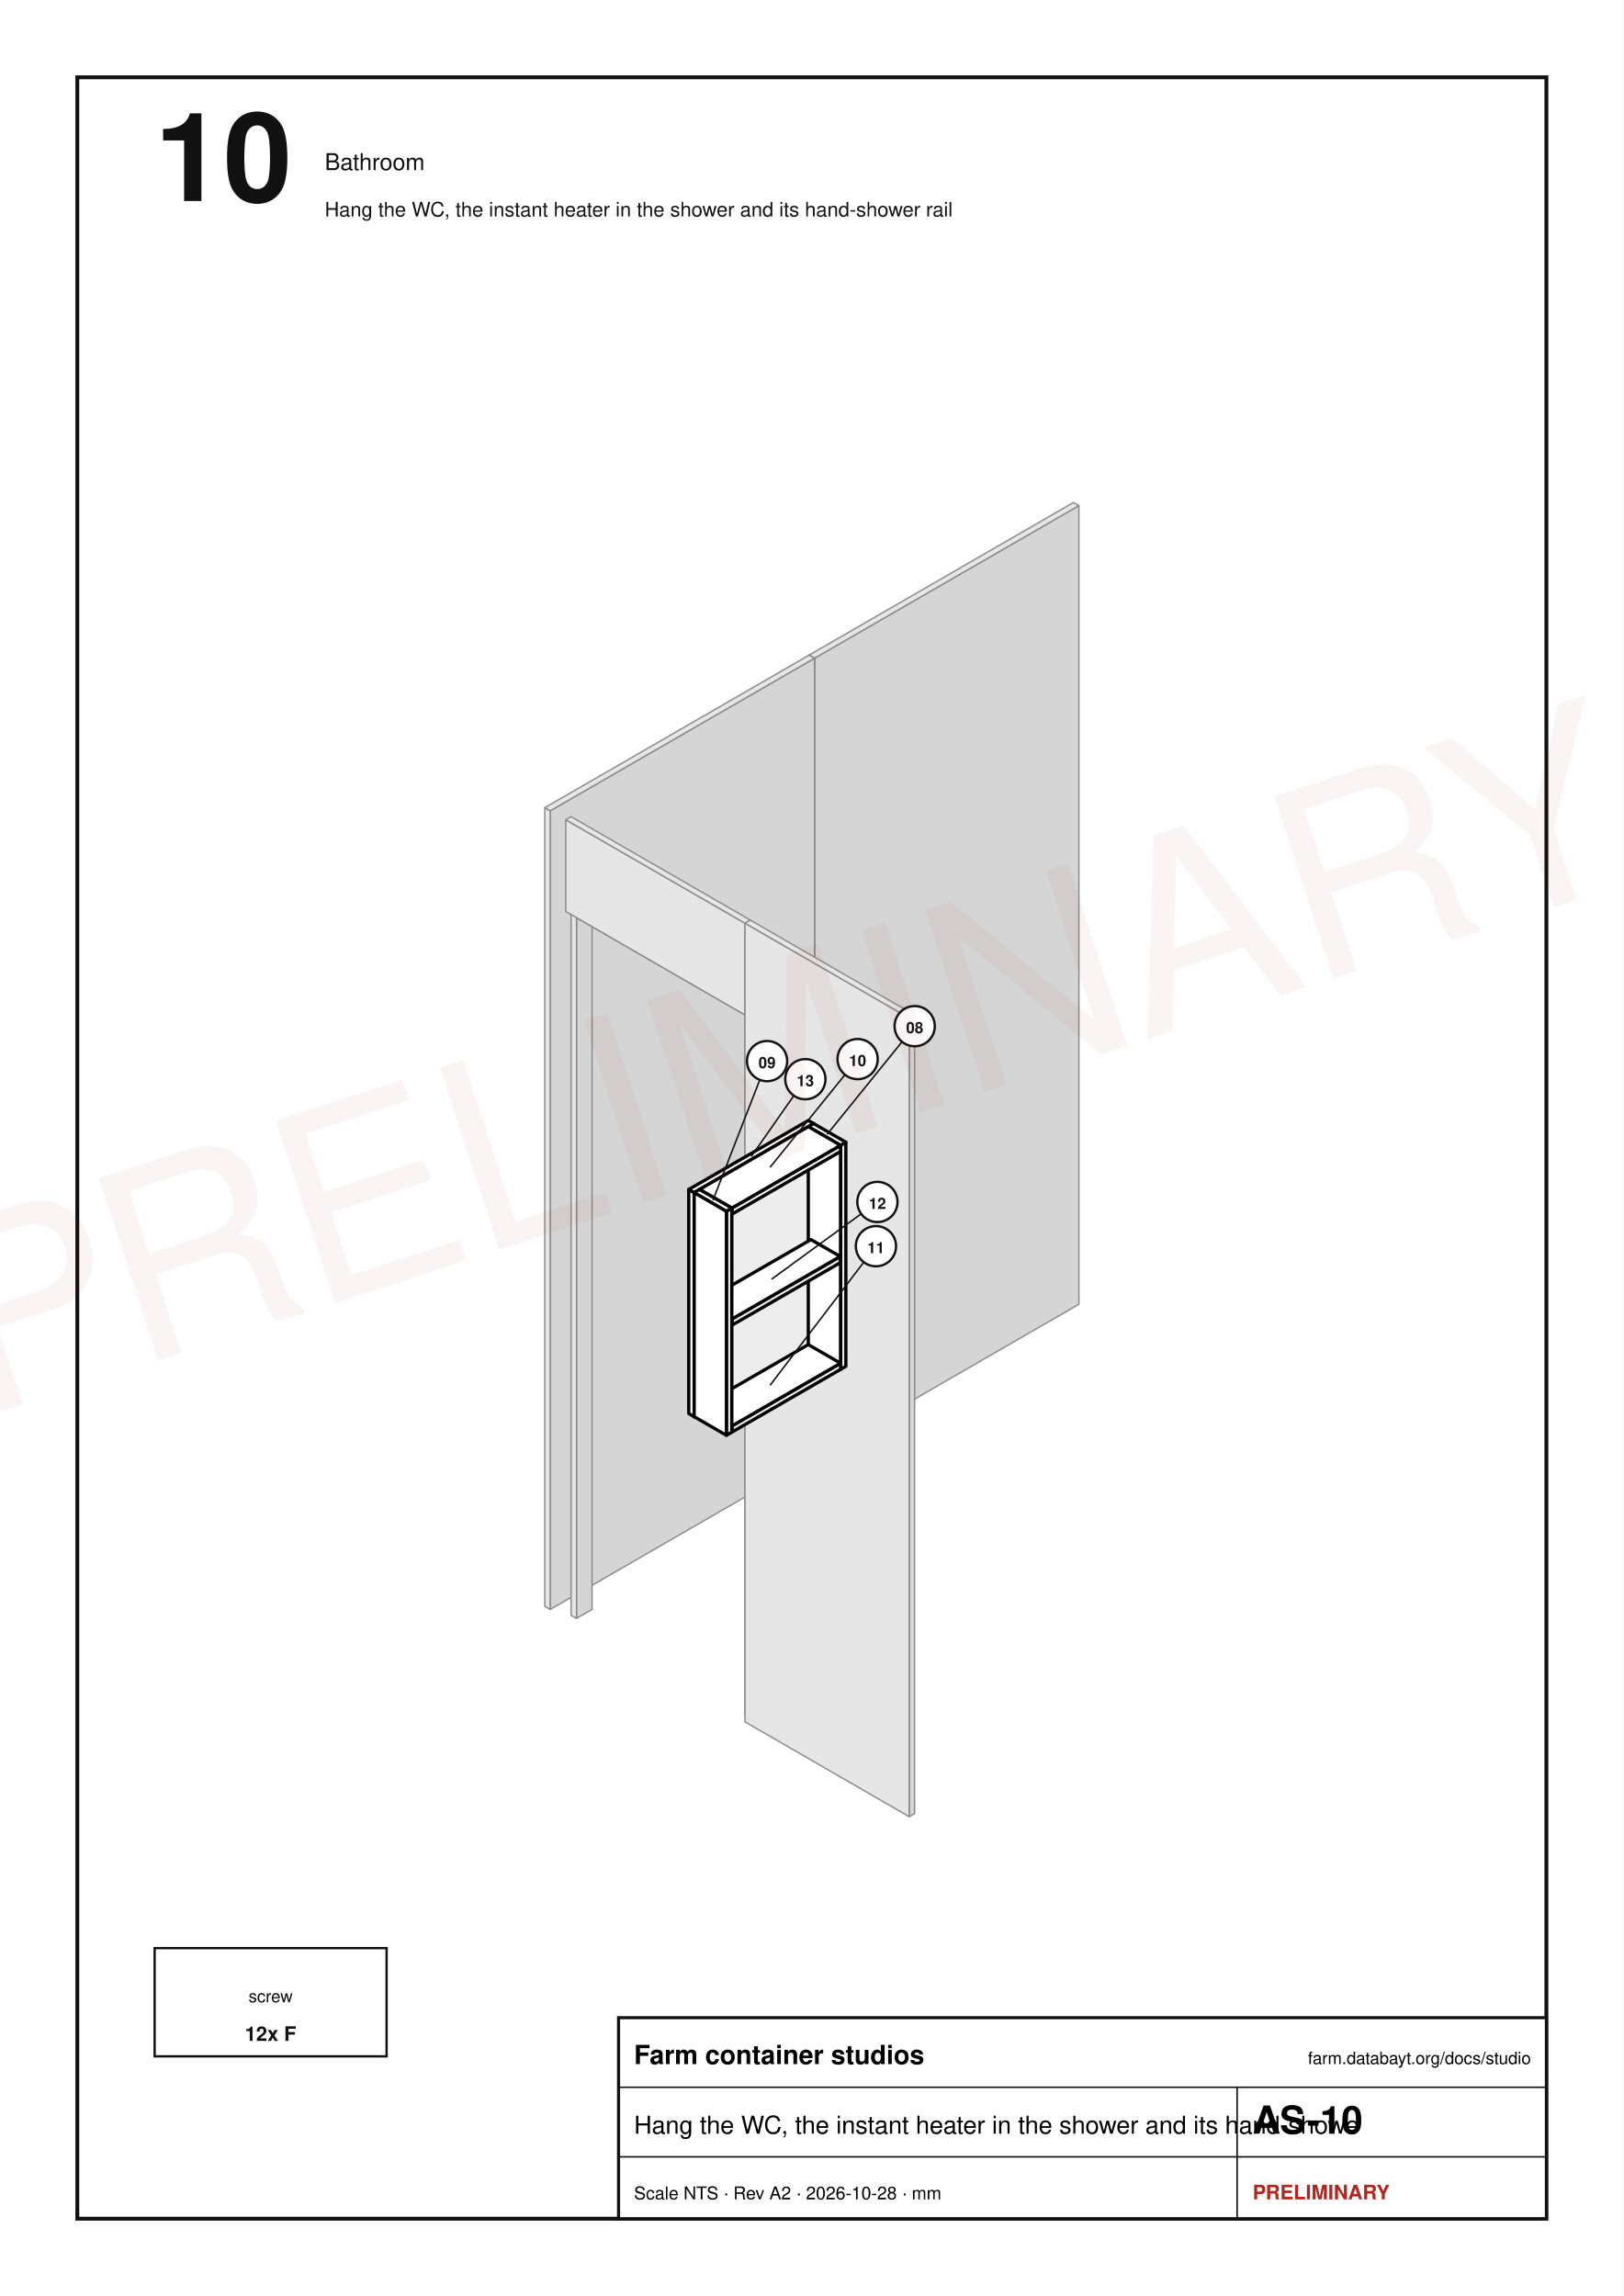
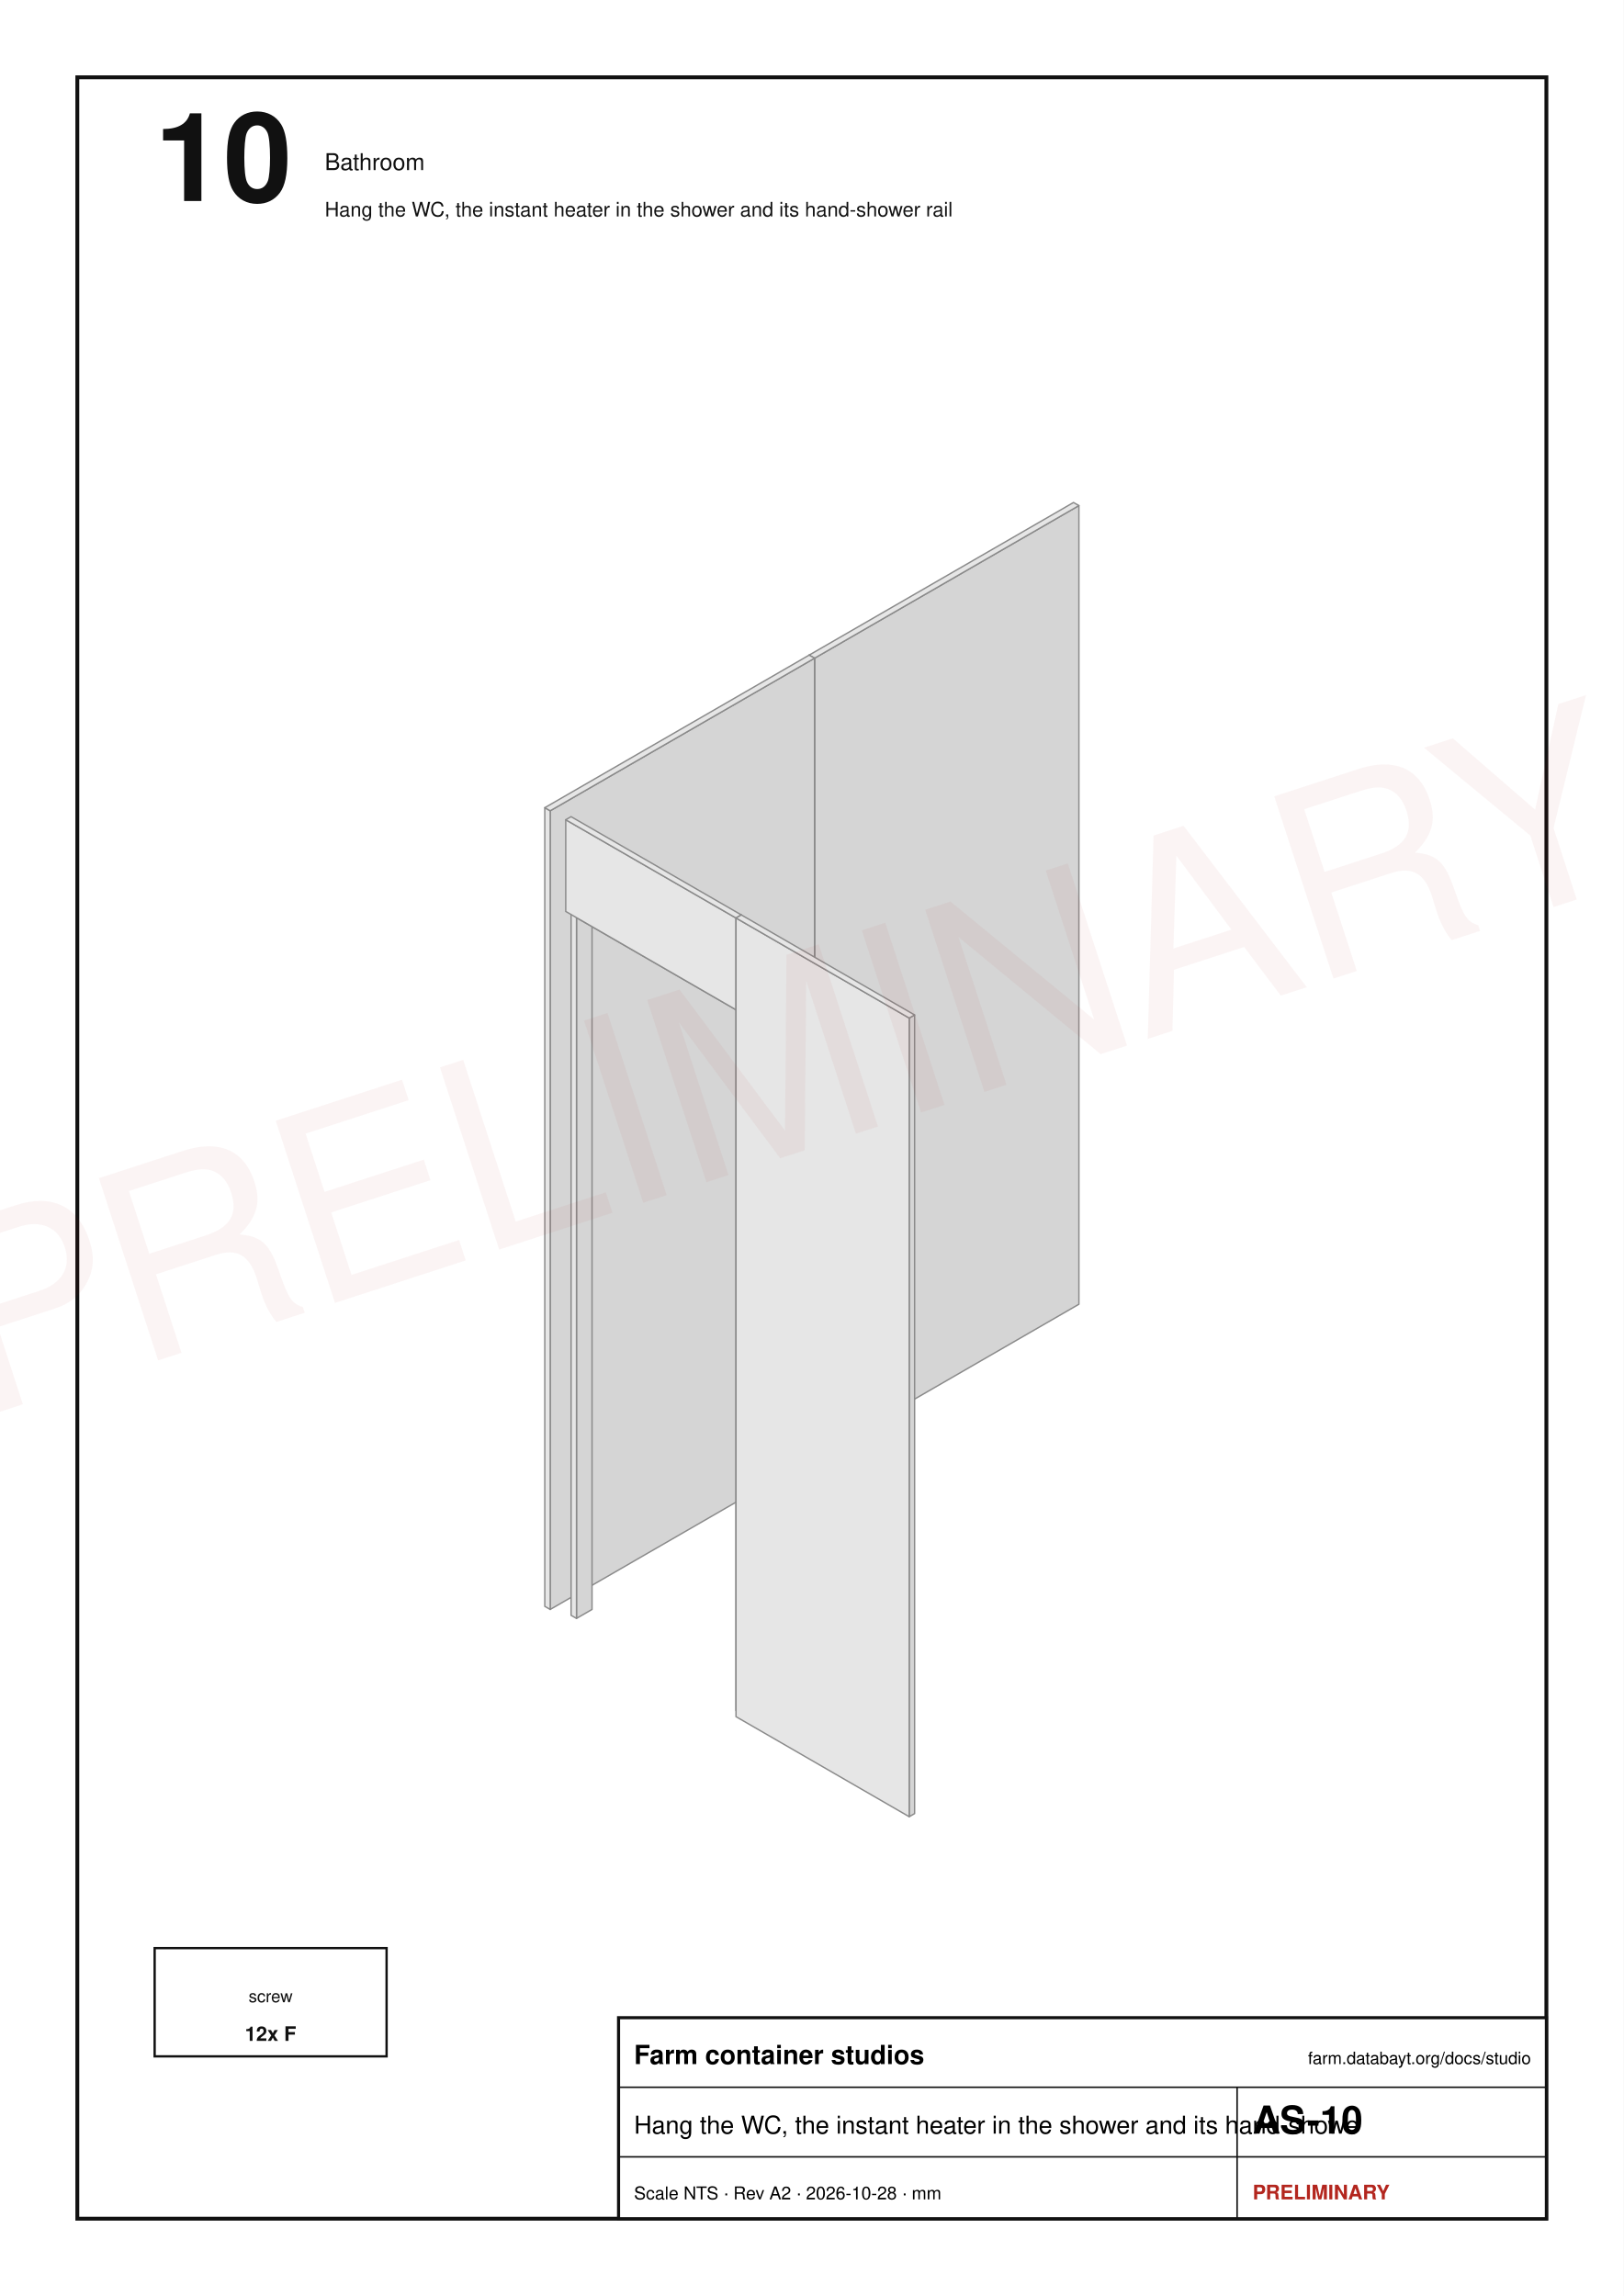
<svg xmlns="http://www.w3.org/2000/svg" width="210mm" height="297mm" viewBox="0 0 210 297" font-family="Helvetica, Arial, sans-serif">
  <rect x="0" y="0" width="210" height="297" fill="#fff" />
  <rect x="10" y="10" width="190" height="277" fill="none" stroke="#111" stroke-width="0.5" />
  <text x="20" y="26" font-size="16" text-anchor="start" font-weight="bold" fill="#111">10</text>
  <text x="42" y="22" font-size="3" text-anchor="start" font-weight="normal" fill="#111">Bathroom</text>
  <text x="42" y="28" font-size="2.6" text-anchor="start" font-weight="normal" fill="#111">Hang the WC, the instant heater in the shower and its hand-shower rail</text>
  <polygon points="139.54,168.71 105.35,188.45 105.35,85.14 139.54,65.4" fill="#d5d5d5" stroke="#8a8a8a" stroke-width="0.18" stroke-linejoin="round" />
  <polygon points="104.65,188.05 105.35,188.45 105.35,85.14 104.65,84.74" fill="#e6e6e6" stroke="#8a8a8a" stroke-width="0.18" stroke-linejoin="round" />
  <polygon points="138.84,65 139.54,65.4 105.35,85.14 104.65,84.74" fill="#e6e6e6" stroke="#8a8a8a" stroke-width="0.18" stroke-linejoin="round" />
  <polygon points="105.35,188.45 71.16,208.19 71.16,104.88 105.35,85.14" fill="#d5d5d5" stroke="#8a8a8a" stroke-width="0.18" stroke-linejoin="round" />
  <polygon points="70.46,207.79 71.16,208.19 71.16,104.88 70.46,104.48" fill="#e6e6e6" stroke="#8a8a8a" stroke-width="0.18" stroke-linejoin="round" />
  <polygon points="104.65,84.74 105.35,85.14 71.16,104.88 70.46,104.48" fill="#e6e6e6" stroke="#8a8a8a" stroke-width="0.18" stroke-linejoin="round" />
  <polygon points="76.57,208.19 74.56,209.35 74.56,117.9 76.57,116.74" fill="#d5d5d5" stroke="#8a8a8a" stroke-width="0.18" stroke-linejoin="round" />
  <polygon points="73.86,208.95 74.56,209.35 74.56,117.9 73.86,117.5" fill="#e6e6e6" stroke="#8a8a8a" stroke-width="0.18" stroke-linejoin="round" />
  <polygon points="75.87,116.34 76.57,116.74 74.56,117.9 73.86,117.5" fill="#e6e6e6" stroke="#8a8a8a" stroke-width="0.18" stroke-linejoin="round" />
-   <polygon points="98.36,130.13 96.35,131.29 96.35,130.48 98.36,129.32" fill="#d5d5d5" stroke="#8a8a8a" stroke-width="0.18" stroke-linejoin="round" />
-   <polygon points="74.56,118.71 96.35,131.29 96.35,130.48 74.56,117.9" fill="#e6e6e6" stroke="#8a8a8a" stroke-width="0.18" stroke-linejoin="round" />
-   <polygon points="76.57,116.74 98.36,129.32 96.35,130.48 74.56,117.9" fill="#e6e6e6" stroke="#8a8a8a" stroke-width="0.18" stroke-linejoin="round" />
-   <polygon points="99.05,221.17 97.04,222.33 97.04,130.89 99.05,129.73" fill="#d5d5d5" stroke="#8a8a8a" stroke-width="0.18" stroke-linejoin="round" />
-   <polygon points="96.35,221.93 97.04,222.33 97.04,130.89 96.35,130.48" fill="#e6e6e6" stroke="#8a8a8a" stroke-width="0.18" stroke-linejoin="round" />
-   <polygon points="98.36,129.32 99.05,129.73 97.04,130.89 96.35,130.48" fill="#e6e6e6" stroke="#8a8a8a" stroke-width="0.18" stroke-linejoin="round" />
-   <polygon points="97.04,130.89 96.35,131.29 96.35,119.42 97.04,119.02" fill="#d5d5d5" stroke="#8a8a8a" stroke-width="0.18" stroke-linejoin="round" />
-   <polygon points="73.17,117.9 96.35,131.29 96.35,119.42 73.17,106.04" fill="#e6e6e6" stroke="#8a8a8a" stroke-width="0.18" stroke-linejoin="round" />
-   <polygon points="73.86,105.64 97.04,119.02 96.35,119.42 73.17,106.04" fill="#e6e6e6" stroke="#8a8a8a" stroke-width="0.18" stroke-linejoin="round" />
+   <polygon points="97.2,129.46 95.19,130.62 95.19,129.82 97.2,128.66" fill="#d5d5d5" stroke="#8a8a8a" stroke-width="0.18" stroke-linejoin="round" />
+   <polygon points="74.56,118.71 95.19,130.62 95.19,129.82 74.56,117.9" fill="#e6e6e6" stroke="#8a8a8a" stroke-width="0.18" stroke-linejoin="round" />
+   <polygon points="76.57,116.74 97.2,128.66 95.19,129.82 74.56,117.9" fill="#e6e6e6" stroke="#8a8a8a" stroke-width="0.18" stroke-linejoin="round" />
+   <polygon points="97.89,220.5 95.88,221.66 95.88,130.22 97.89,129.06" fill="#d5d5d5" stroke="#8a8a8a" stroke-width="0.18" stroke-linejoin="round" />
+   <polygon points="95.19,221.26 95.88,221.66 95.88,130.22 95.19,129.82" fill="#e6e6e6" stroke="#8a8a8a" stroke-width="0.18" stroke-linejoin="round" />
+   <polygon points="97.2,128.66 97.89,129.06 95.88,130.22 95.19,129.82" fill="#e6e6e6" stroke="#8a8a8a" stroke-width="0.18" stroke-linejoin="round" />
+   <polygon points="95.88,130.22 95.19,130.62 95.19,118.75 95.88,118.35" fill="#d5d5d5" stroke="#8a8a8a" stroke-width="0.18" stroke-linejoin="round" />
+   <polygon points="73.17,117.9 95.19,130.62 95.19,118.75 73.17,106.04" fill="#e6e6e6" stroke="#8a8a8a" stroke-width="0.18" stroke-linejoin="round" />
+   <polygon points="73.86,105.64 95.88,118.35 95.19,118.75 73.17,106.04" fill="#e6e6e6" stroke="#8a8a8a" stroke-width="0.18" stroke-linejoin="round" />
  <polygon points="118.29,234.6 117.59,235 117.59,131.69 118.29,131.29" fill="#d5d5d5" stroke="#8a8a8a" stroke-width="0.18" stroke-linejoin="round" />
-   <polygon points="96.35,222.73 117.59,235 117.59,131.69 96.35,119.42" fill="#e6e6e6" stroke="#8a8a8a" stroke-width="0.18" stroke-linejoin="round" />
-   <polygon points="97.04,119.02 118.29,131.29 117.59,131.69 96.35,119.42" fill="#e6e6e6" stroke="#8a8a8a" stroke-width="0.18" stroke-linejoin="round" />
-   <polygon points="105.23,174.33 89.78,183.26 89.78,154.26 105.23,145.34" fill="#ededed" stroke="#000" stroke-width="0.42" stroke-linejoin="round" />
-   <polygon points="89.08,182.85 89.78,183.26 89.78,154.26 89.08,153.86" fill="#ffffff" stroke="#000" stroke-width="0.42" stroke-linejoin="round" />
-   <polygon points="104.54,144.94 105.23,145.34 89.78,154.26 89.08,153.86" fill="#ffffff" stroke="#000" stroke-width="0.42" stroke-linejoin="round" />
-   <polygon points="109.4,176.74 108.71,177.14 108.71,148.15 109.4,147.75" fill="#ededed" stroke="#000" stroke-width="0.42" stroke-linejoin="round" />
-   <polygon points="104.54,174.73 108.71,177.14 108.71,148.15 104.54,145.74" fill="#ffffff" stroke="#000" stroke-width="0.42" stroke-linejoin="round" />
-   <polygon points="105.23,145.34 109.4,147.75 108.71,148.15 104.54,145.74" fill="#ffffff" stroke="#000" stroke-width="0.42" stroke-linejoin="round" />
-   <polygon points="108.71,177.14 94.65,185.26 94.65,184.46 108.71,176.34" fill="#ededed" stroke="#000" stroke-width="0.42" stroke-linejoin="round" />
-   <polygon points="90.47,182.85 94.65,185.26 94.65,184.46 90.47,182.05" fill="#ffffff" stroke="#000" stroke-width="0.42" stroke-linejoin="round" />
-   <polygon points="104.54,173.93 108.71,176.34 94.65,184.46 90.47,182.05" fill="#ffffff" stroke="#000" stroke-width="0.42" stroke-linejoin="round" />
-   <polygon points="108.67,163.34 94.69,171.41 94.69,170.61 108.67,162.53" fill="#ededed" stroke="#000" stroke-width="0.42" stroke-linejoin="round" />
-   <polygon points="90.9,169.23 94.69,171.41 94.69,170.61 90.9,168.42" fill="#ffffff" stroke="#000" stroke-width="0.42" stroke-linejoin="round" />
-   <polygon points="104.88,160.35 108.67,162.53 94.69,170.61 90.9,168.42" fill="#ffffff" stroke="#000" stroke-width="0.42" stroke-linejoin="round" />
-   <polygon points="108.71,148.95 94.65,157.07 94.65,156.27 108.71,148.15" fill="#ededed" stroke="#000" stroke-width="0.42" stroke-linejoin="round" />
-   <polygon points="90.47,154.66 94.65,157.07 94.65,156.27 90.47,153.86" fill="#ffffff" stroke="#000" stroke-width="0.42" stroke-linejoin="round" />
-   <polygon points="104.54,145.74 108.71,148.15 94.65,156.27 90.47,153.86" fill="#ffffff" stroke="#000" stroke-width="0.42" stroke-linejoin="round" />
-   <polygon points="94.65,185.26 93.95,185.66 93.95,156.67 94.65,156.27" fill="#ededed" stroke="#000" stroke-width="0.42" stroke-linejoin="round" />
-   <polygon points="89.78,183.26 93.95,185.66 93.95,156.67 89.78,154.26" fill="#ffffff" stroke="#000" stroke-width="0.42" stroke-linejoin="round" />
-   <polygon points="90.47,153.86 94.65,156.27 93.95,156.67 89.78,154.26" fill="#ffffff" stroke="#000" stroke-width="0.42" stroke-linejoin="round" />
-   <line x1="97.16" y1="149.6" x2="104.16" y2="139.6" stroke="#111" stroke-width="0.2" />
-   <circle cx="104.16" cy="139.6" r="2.6" fill="#fff" stroke="#111" stroke-width="0.3" />
-   <text x="104.16" y="140.5" font-size="2" text-anchor="middle" font-weight="bold" fill="#111">13</text>
-   <line x1="106.97" y1="146.74" x2="118.3" y2="132.74" stroke="#111" stroke-width="0.2" />
-   <circle cx="118.3" cy="132.74" r="2.6" fill="#fff" stroke="#111" stroke-width="0.3" />
-   <text x="118.3" y="133.64" font-size="2" text-anchor="middle" font-weight="bold" fill="#111">08</text>
-   <line x1="99.59" y1="179.2" x2="113.29" y2="161.2" stroke="#111" stroke-width="0.2" />
-   <circle cx="113.29" cy="161.2" r="2.6" fill="#fff" stroke="#111" stroke-width="0.3" />
-   <text x="113.29" y="162.1" font-size="2" text-anchor="middle" font-weight="bold" fill="#111">11</text>
-   <line x1="99.78" y1="165.48" x2="113.48" y2="155.48" stroke="#111" stroke-width="0.2" />
-   <circle cx="113.48" cy="155.48" r="2.6" fill="#fff" stroke="#111" stroke-width="0.3" />
-   <text x="113.48" y="156.38" font-size="2" text-anchor="middle" font-weight="bold" fill="#111">12</text>
-   <line x1="99.59" y1="151" x2="110.92" y2="137" stroke="#111" stroke-width="0.2" />
-   <circle cx="110.92" cy="137" r="2.6" fill="#fff" stroke="#111" stroke-width="0.3" />
-   <text x="110.92" y="137.9" font-size="2" text-anchor="middle" font-weight="bold" fill="#111">10</text>
-   <line x1="92.21" y1="155.26" x2="99.21" y2="137.26" stroke="#111" stroke-width="0.2" />
-   <circle cx="99.21" cy="137.26" r="2.6" fill="#fff" stroke="#111" stroke-width="0.3" />
-   <text x="99.21" y="138.16" font-size="2" text-anchor="middle" font-weight="bold" fill="#111">09</text>
+   <polygon points="95.19,222.06 117.59,235 117.59,131.69 95.19,118.75" fill="#e6e6e6" stroke="#8a8a8a" stroke-width="0.18" stroke-linejoin="round" />
+   <polygon points="95.88,118.35 118.29,131.29 117.59,131.69 95.19,118.75" fill="#e6e6e6" stroke="#8a8a8a" stroke-width="0.18" stroke-linejoin="round" />
  <rect x="20" y="252" width="30" height="14" fill="#fff" stroke="#111" stroke-width="0.3" />
  <text x="35" y="259" font-size="2.2" text-anchor="middle" font-weight="normal" fill="#111">screw</text>
  <text x="35" y="264" font-size="2.6" text-anchor="middle" font-weight="bold" fill="#111">12x  F</text>
  <rect x="80" y="261" width="120" height="26" fill="#fff" stroke="#111" stroke-width="0.4" />
  <line x1="80" y1="270" x2="200" y2="270" stroke="#111" stroke-width="0.2" />
  <line x1="80" y1="279" x2="200" y2="279" stroke="#111" stroke-width="0.2" />
  <line x1="160" y1="270" x2="160" y2="287" stroke="#111" stroke-width="0.2" />
  <text x="82" y="267" font-size="3.4" font-weight="bold">Farm container studios</text>
  <text x="198" y="267" font-size="2.2" text-anchor="end">farm.databayt.org/docs/studio</text>
  <text x="82" y="276" font-size="3.2">Hang the WC, the instant heater in the shower and its hand-showe</text>
  <text x="162" y="276" font-size="5" font-weight="bold">AS-10</text>
  <text x="82" y="284.5" font-size="2.3">Scale NTS · Rev A2 · 2026-10-28 · mm</text>
  <text x="162" y="284.5" font-size="2.6" font-weight="bold" fill="#b3261e">PRELIMINARY</text>
  <text x="105.0" y="148.5" font-size="34" fill="#b3261e" fill-opacity="0.05" text-anchor="middle" transform="rotate(-18 105.0 148.5)">PRELIMINARY</text>
</svg>
